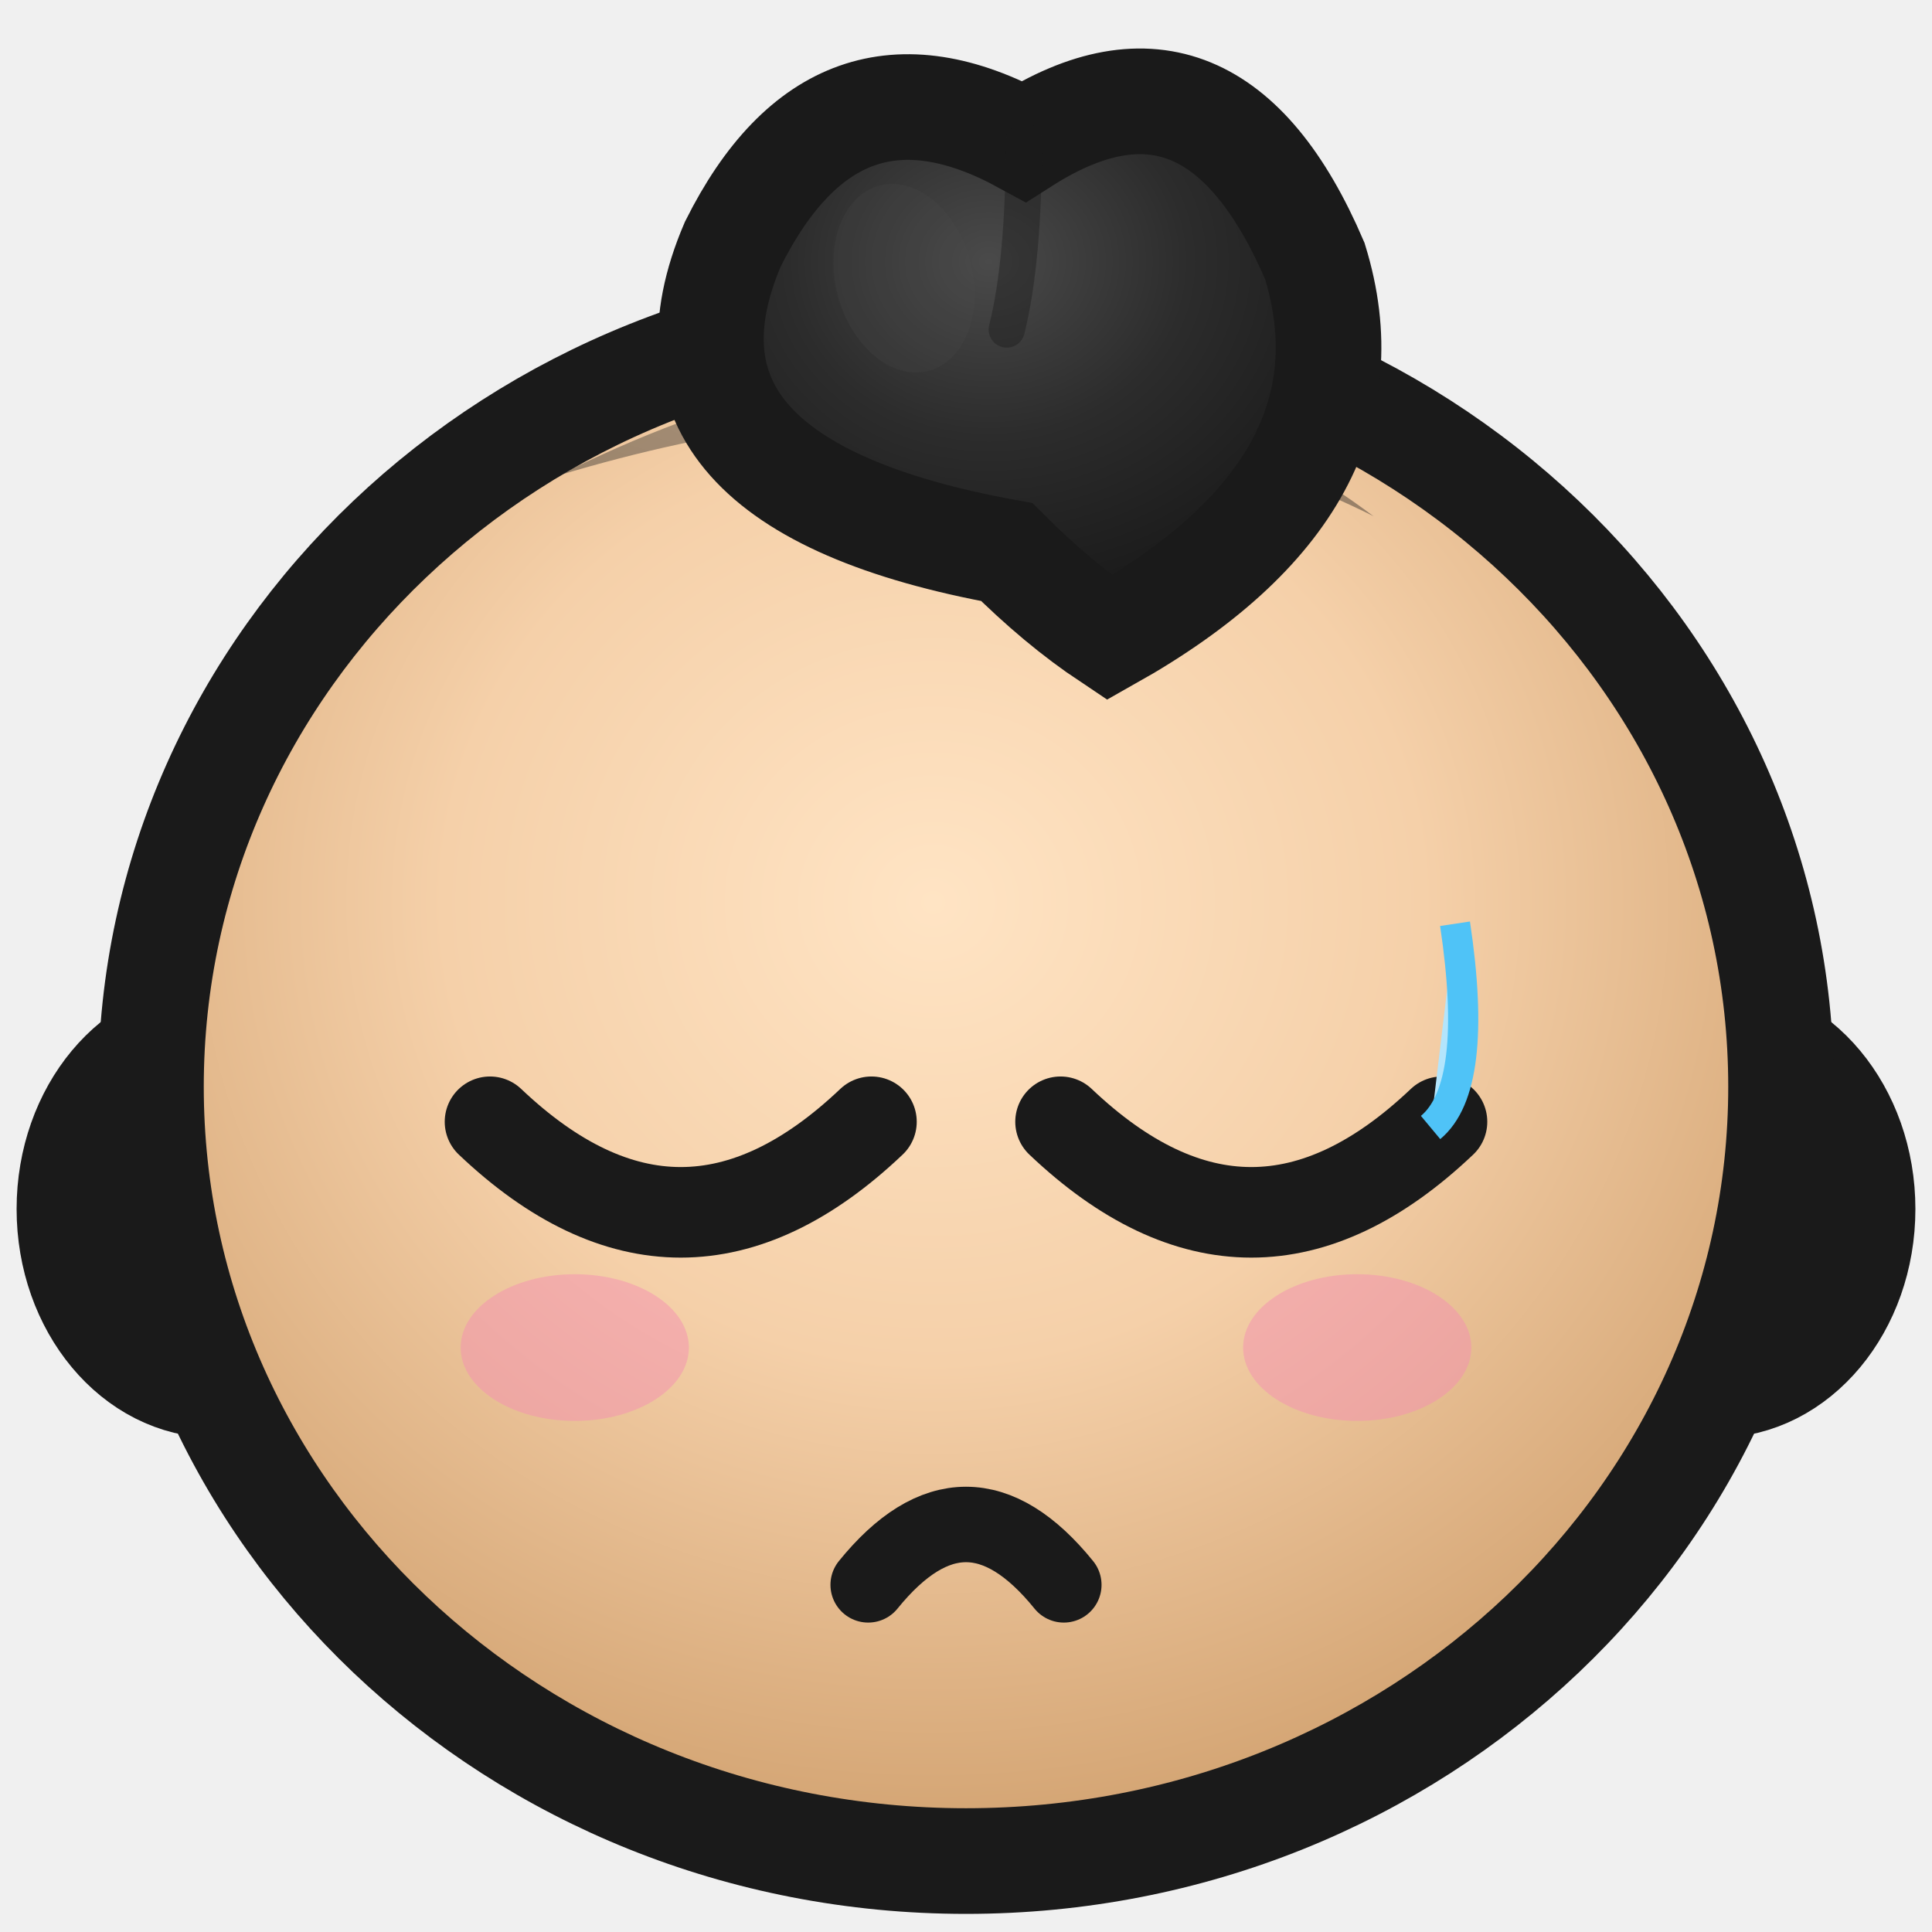
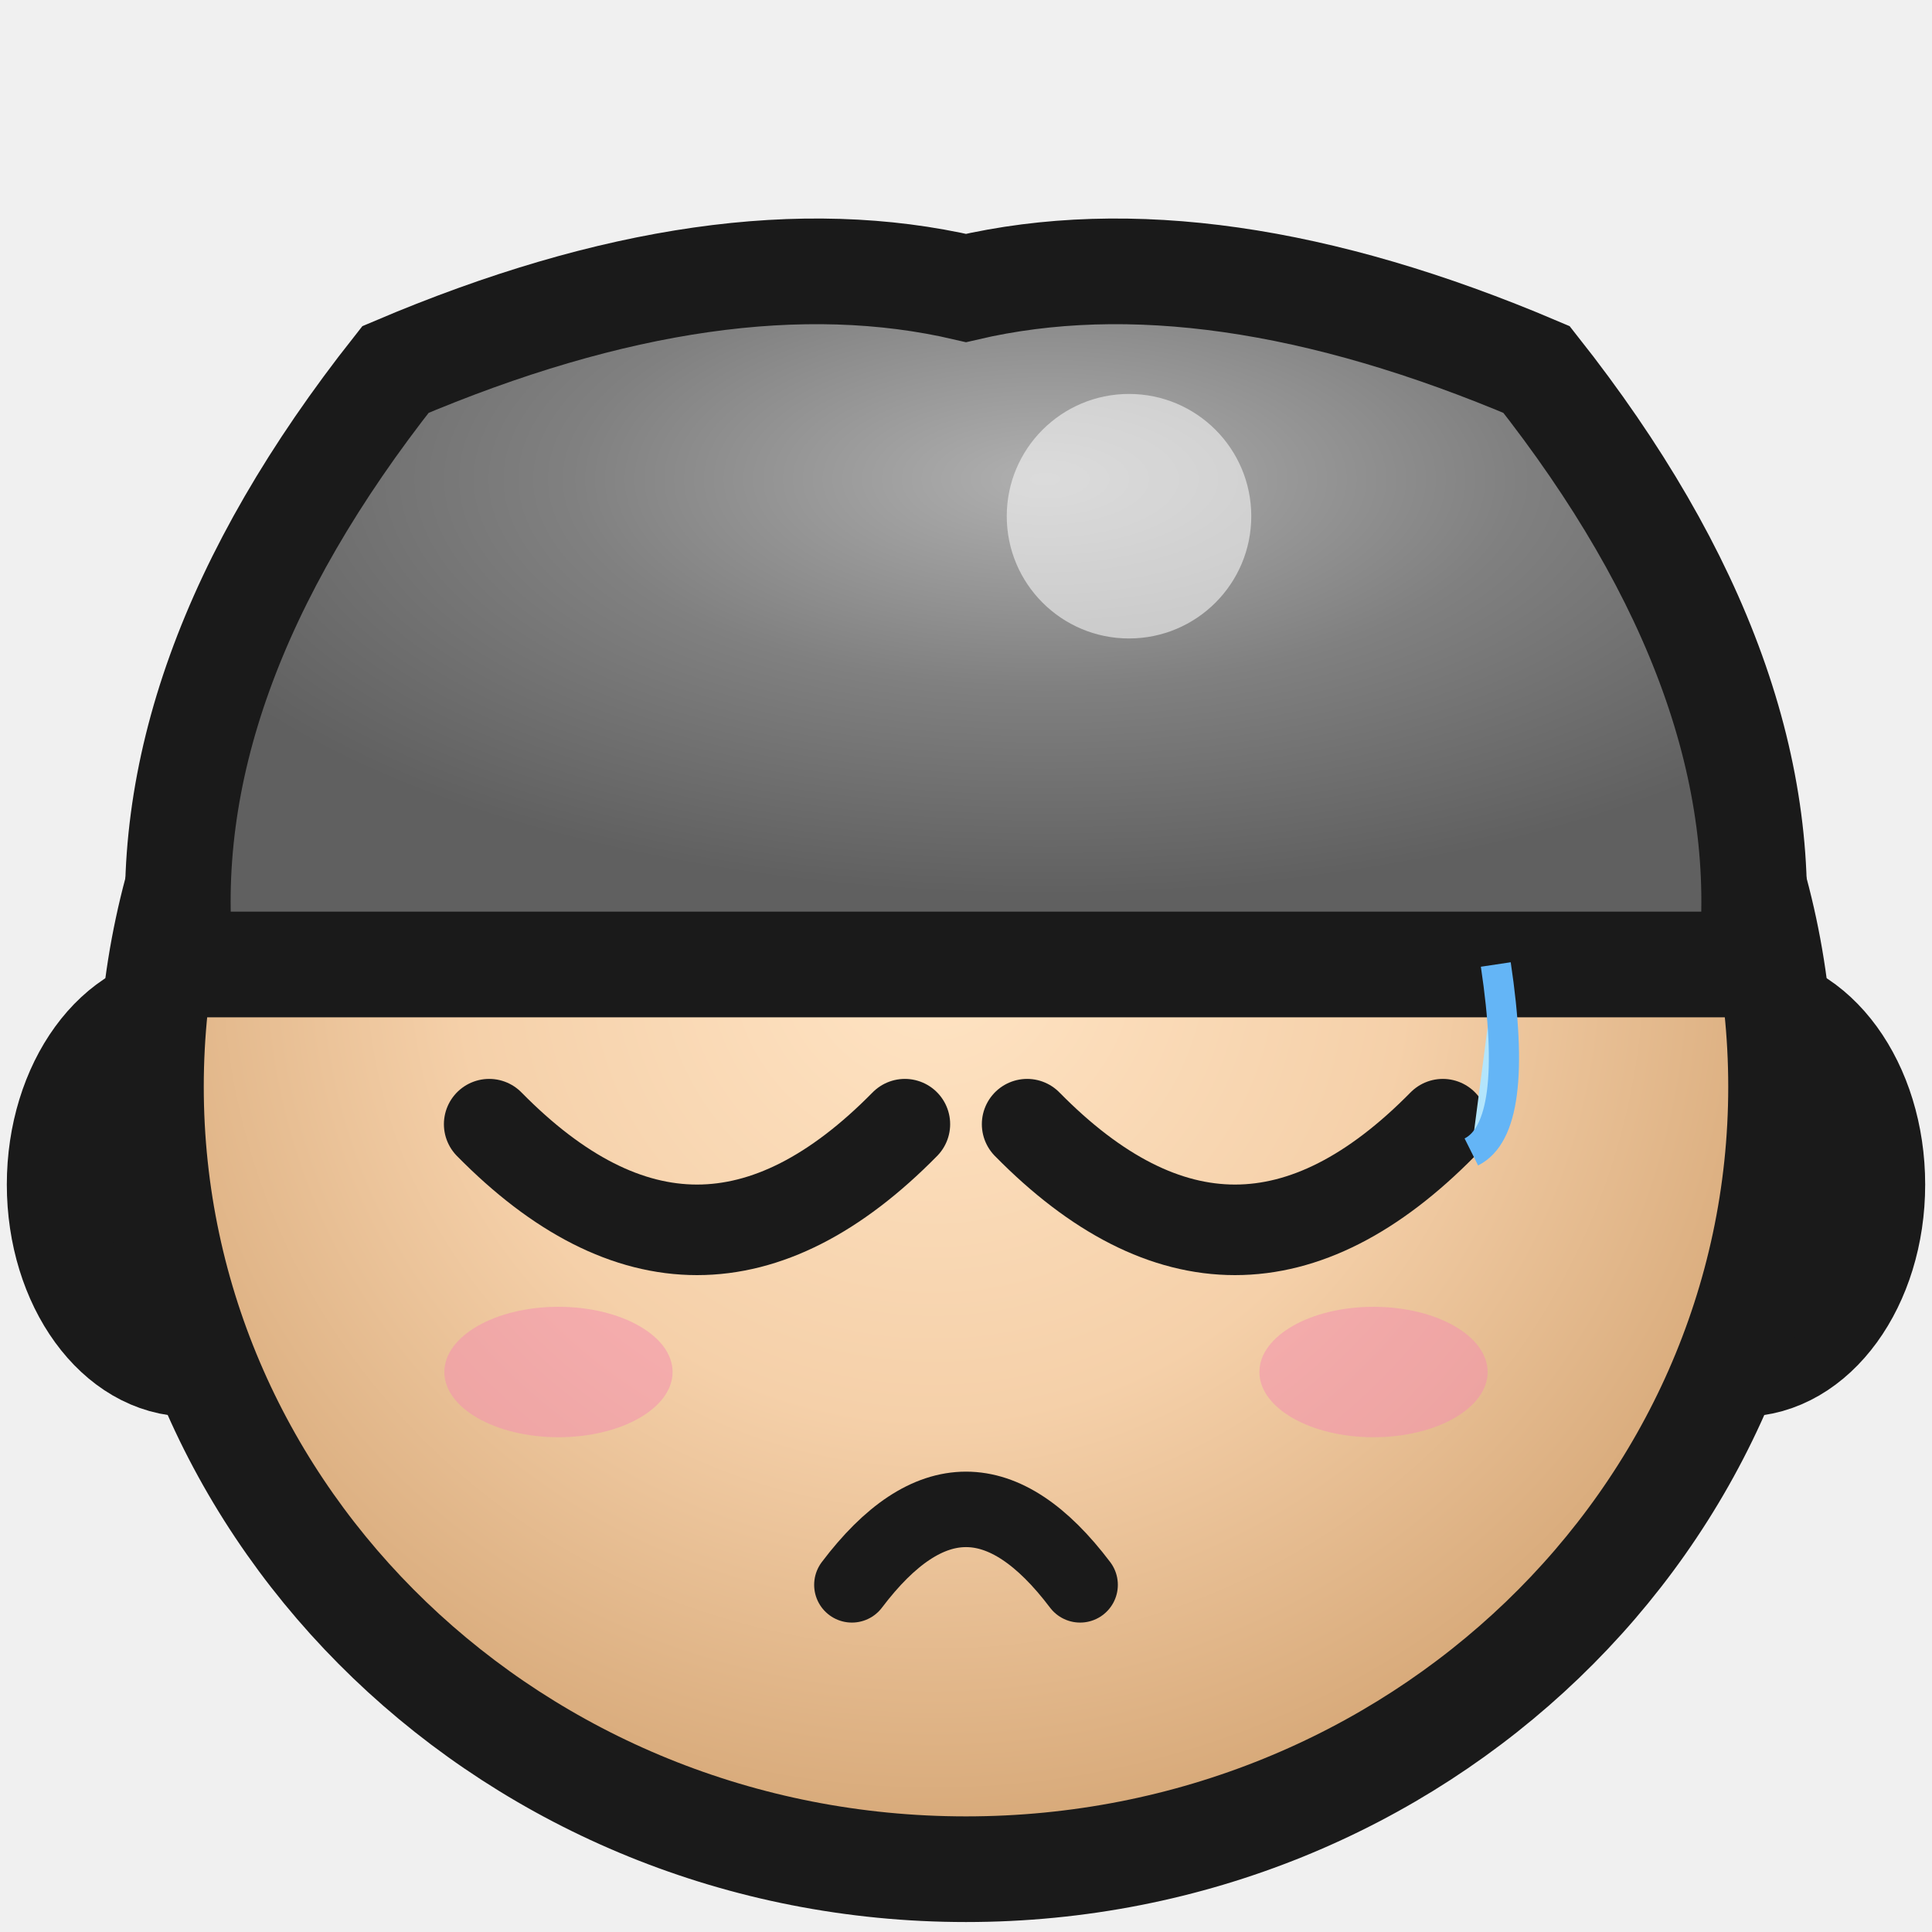
<svg xmlns="http://www.w3.org/2000/svg" viewBox="0 0 64 64" width="64" height="64" id="face_hurt">
  <defs>
-     <radialGradient id="headGrad" cx="48%" cy="38%" r="60%" fx="48%" fy="38%">
+     <radialGradient id="headGrad" cx="48%" cy="42%" r="58%" fx="48%" fy="42%">
      <stop offset="0%" stop-color="#FFE4C4" />
      <stop offset="50%" stop-color="#F5D0A9" />
      <stop offset="100%" stop-color="#D4A574" />
    </radialGradient>
-     <radialGradient id="headGradHair" cx="45%" cy="30%" r="65%" fx="45%" fy="30%">
-       <stop offset="0%" stop-color="#4A4A4A" />
-       <stop offset="50%" stop-color="#2C2C2C" />
-       <stop offset="100%" stop-color="#1A1A1A" />
+     <radialGradient id="headGradHair" cx="55%" cy="30%" r="60%" fx="55%" fy="30%">
+       <stop offset="0%" stop-color="#B0B0B0" />
+       <stop offset="50%" stop-color="#808080" />
+       <stop offset="100%" stop-color="#606060" />
    </radialGradient>
  </defs>
-   <ellipse cx="7.16" cy="40.05" rx="4.86" ry="5.832" fill="url(#headGrad)" stroke="#1A1A1A" stroke-width="3.5" />
-   <ellipse cx="7.16" cy="40.05" rx="2.43" ry="3.402" fill="#D4A574" opacity="0.3" />
-   <ellipse cx="56.84" cy="40.05" rx="4.86" ry="5.832" fill="url(#headGrad)" stroke="#1A1A1A" stroke-width="3.5" />
-   <ellipse cx="56.84" cy="40.05" rx="2.43" ry="3.402" fill="#D4A574" opacity="0.3" />
-   <ellipse cx="32" cy="36" rx="27" ry="25.65" fill="url(#headGrad)" stroke="#1A1A1A" stroke-width="3.5" />
-   <path d="M18.5 15.75       Q 26.6 11.7, 33.35 12.24       Q 40.1 13.05, 45.5 17.1       Q 40.1 14.4, 33.35 13.86       Q 26.6 13.32, 18.5 15.75 Z" fill="url(#headGradHair)" opacity="0.4" />
-   <path d="       M33.35 18.288       Q 20.876 16.02,         24.278 8.082       Q 27.68 1.278,         33.917 4.68       Q 40.154 0.711,         43.556 8.649       Q 45.824 16.02,         36.752 21.123       Q 35.051 19.989,         33.35 18.288 Z" fill="url(#headGradHair)" stroke="#1A1A1A" stroke-width="3.5" />
-   <path d="M33.917 4.68       Q 33.917 8.649,         33.35 10.917" fill="none" stroke="#1A1A1A" stroke-width="1.2" stroke-linecap="round" opacity="0.4" />
-   <ellipse cx="29.948" cy="9.216" rx="2.268" ry="3.175" fill="#4A4A4A" opacity="0.2" transform="rotate(-15 29.948 9.216)" />
-   <path d="M16.232 37.16 Q 22.55 43.16, 28.868 37.16" fill="none" stroke="#1A1A1A" stroke-width="3" stroke-linecap="round" />
-   <path d="M35.132 37.16 Q 41.45 43.16, 47.768 37.16" fill="none" stroke="#1A1A1A" stroke-width="3" stroke-linecap="round" />
-   <path d="M48.2 30.6 Q 49.01 36, 47.39 37.35" fill="#B3E5FC" stroke="#4FC3F7" stroke-width="1" />
-   <ellipse cx="19.04" cy="44.64" rx="3.78" ry="2.43" fill="#F48FB1" opacity="0.5" />
-   <ellipse cx="44.96" cy="44.64" rx="3.78" ry="2.43" fill="#F48FB1" opacity="0.5" />
-   <path d="M28.76 52.5 Q 32 48.5, 35.24 52.5" fill="none" stroke="#1A1A1A" stroke-width="2.5" stroke-linecap="round" />
+   <ellipse cx="6.296" cy="39.24" rx="4.32" ry="5.94" fill="url(#headGrad)" stroke="#1A1A1A" stroke-width="3.5" />
+   <ellipse cx="6.296" cy="39.24" rx="1.944" ry="3.267" fill="#D4A574" opacity="0.25" />
+   <ellipse cx="57.704" cy="39.24" rx="4.32" ry="5.94" fill="url(#headGrad)" stroke="#1A1A1A" stroke-width="3.5" />
+   <ellipse cx="57.704" cy="39.24" rx="1.944" ry="3.267" fill="#D4A574" opacity="0.25" />
+   <ellipse cx="32" cy="36" rx="27" ry="25.92" fill="url(#headGrad)" stroke="#1A1A1A" stroke-width="3.5" />
+   <path d="       M6 31.95       Q 5 22.5, 13.1 12.24       Q 23.9 7.65, 32 9.54       Q 40.1 7.65, 50.9 12.24       Q 59 22.5, 58 31.95       Z" fill="url(#headGradHair)" stroke="#1A1A1A" stroke-width="3.5" />
+   <ellipse cx="37.4" cy="17.1" rx="4.05" ry="4.05" fill="#FFFFFF" opacity="0.55" />
+   <path d="M16.205 37.24 Q 23.09 44.24, 29.975 37.24" fill="none" stroke="#1A1A1A" stroke-width="3" stroke-linecap="round" />
+   <path d="M34.025 37.24 Q 40.91 44.24, 47.795 37.24" fill="none" stroke="#1A1A1A" stroke-width="3" stroke-linecap="round" />
+   <path d="M49.55 31.95 Q 50.36 37.35, 48.74 38.16" fill="#B3E5FC" stroke="#64B5F6" stroke-width="1" />
+   <ellipse cx="18.5" cy="45.45" rx="3.78" ry="2.16" fill="#F48FB1" opacity="0.55" />
+   <ellipse cx="45.5" cy="45.45" rx="3.78" ry="2.16" fill="#F48FB1" opacity="0.55" />
+   <path d="M28.22 52.5 Q 32 47.5, 35.78 52.5" fill="none" stroke="#1A1A1A" stroke-width="2.5" stroke-linecap="round" />
</svg>
